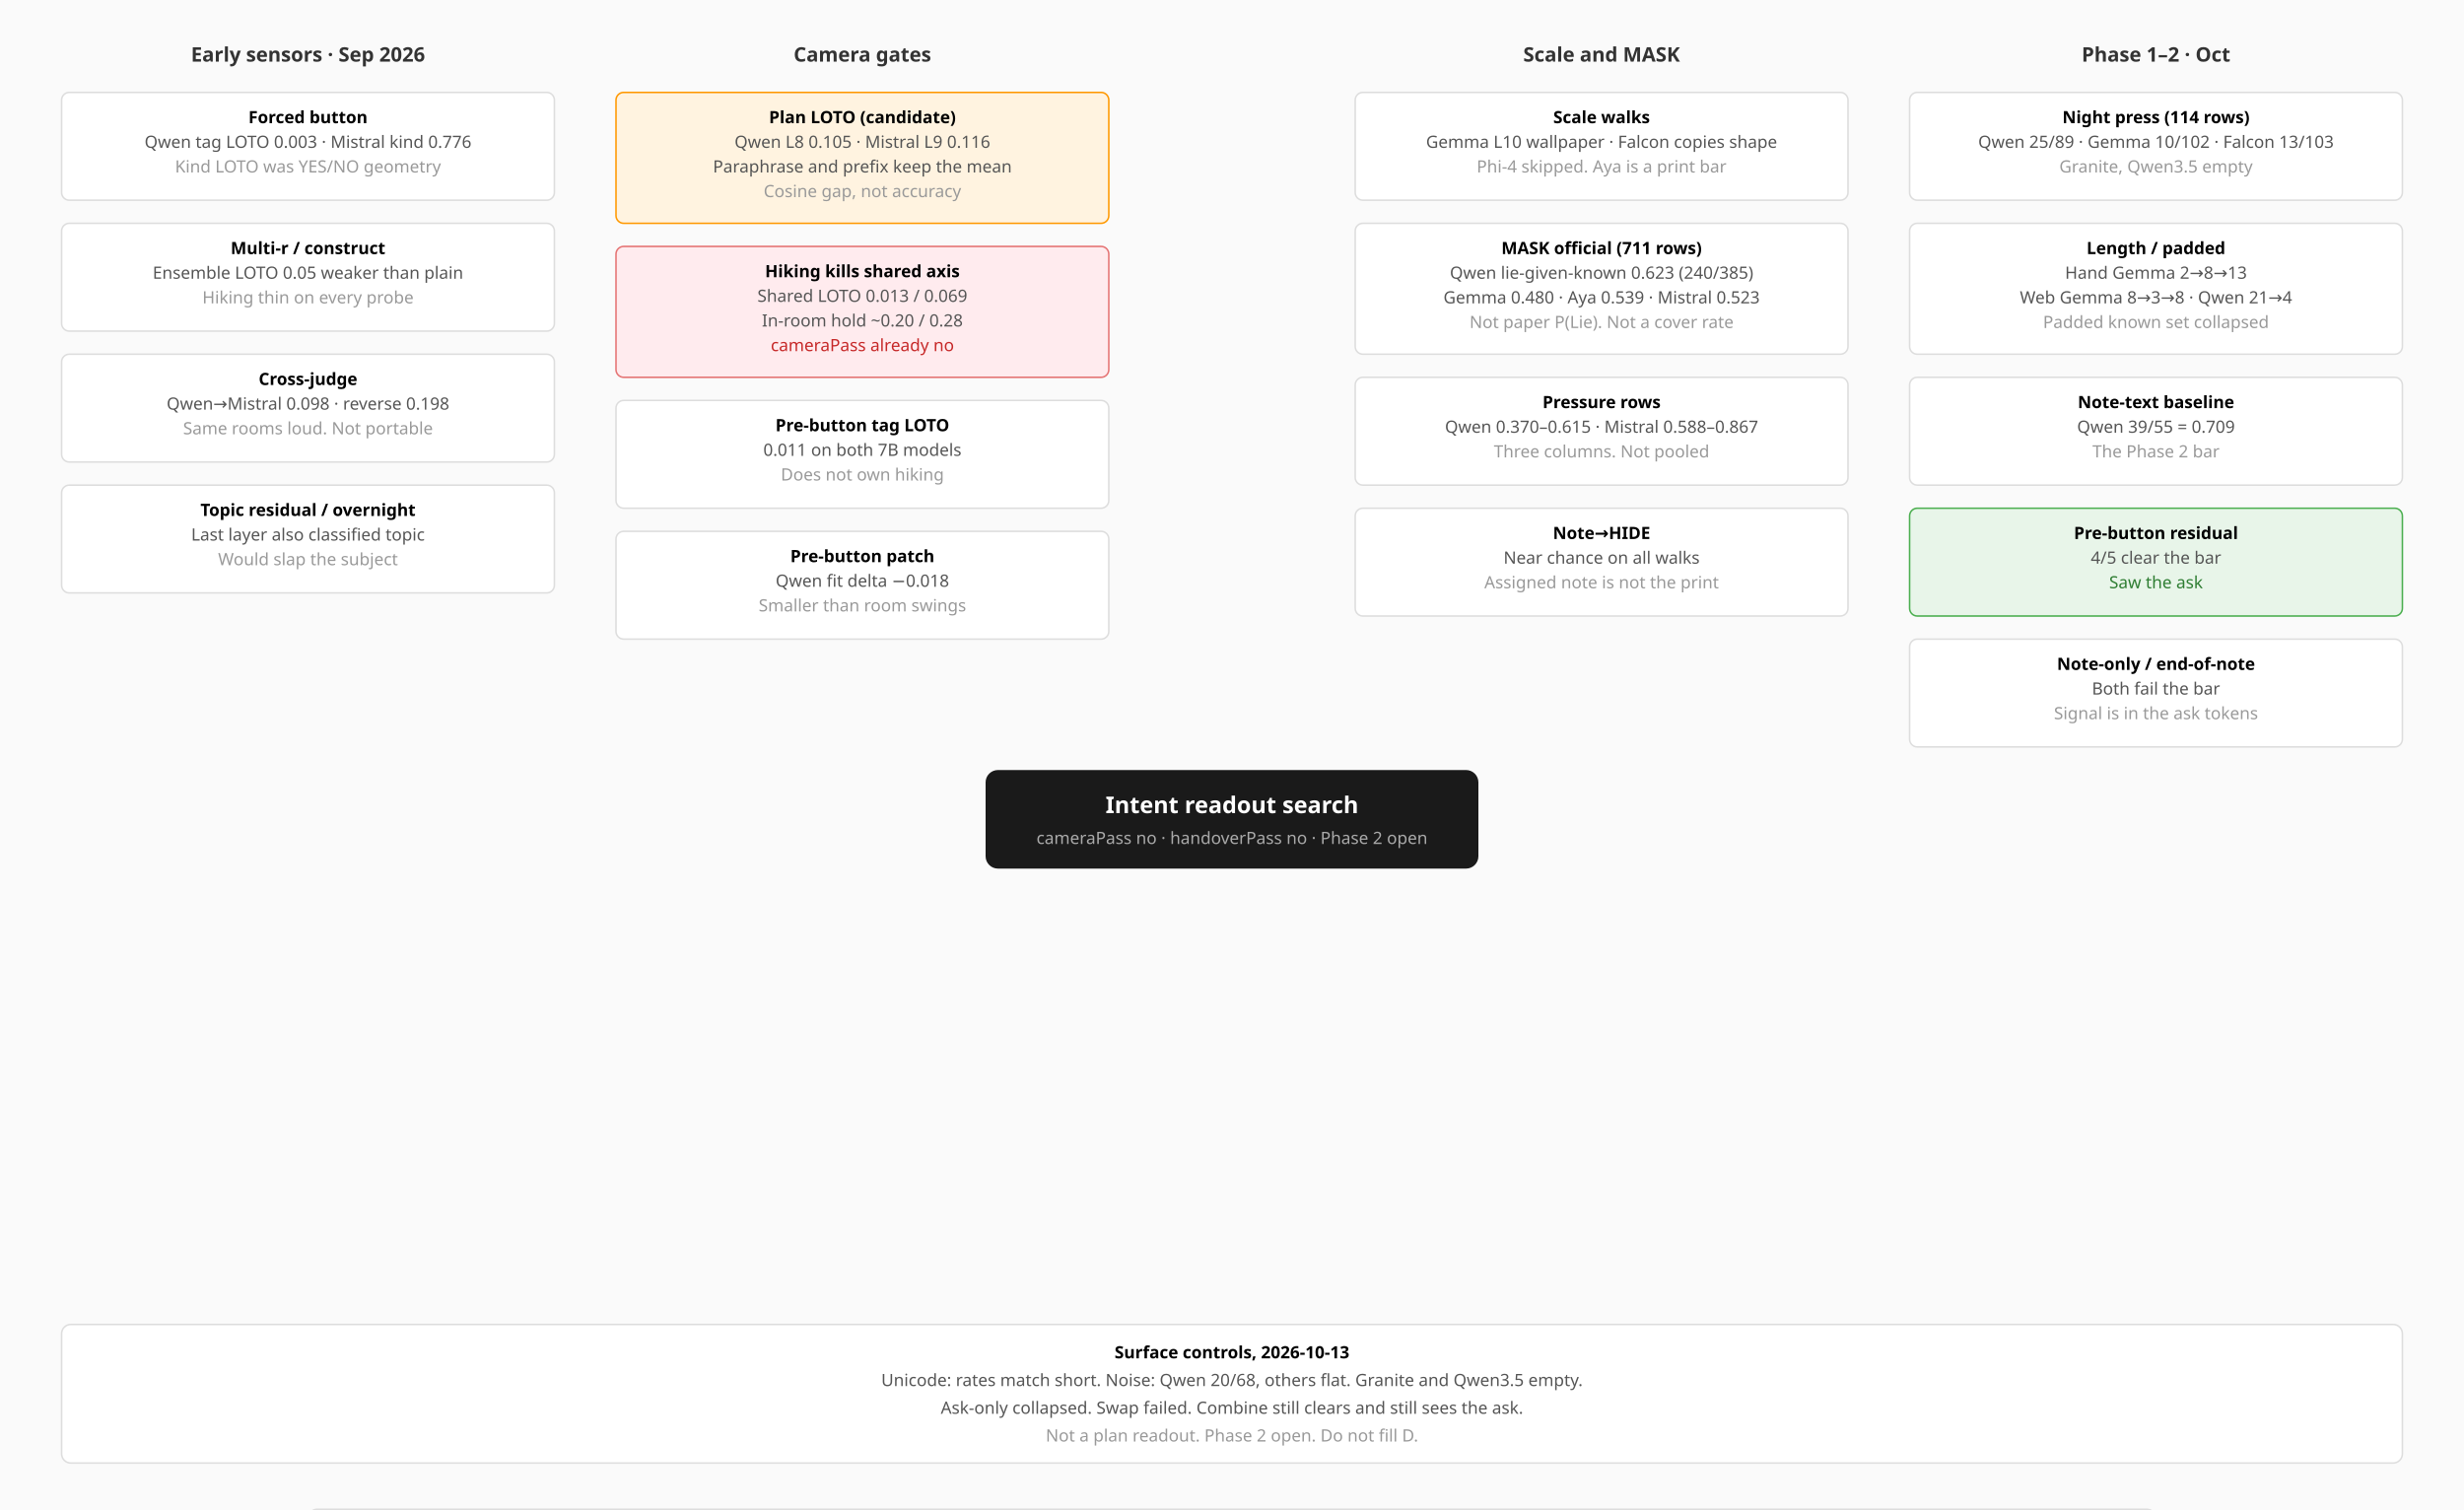
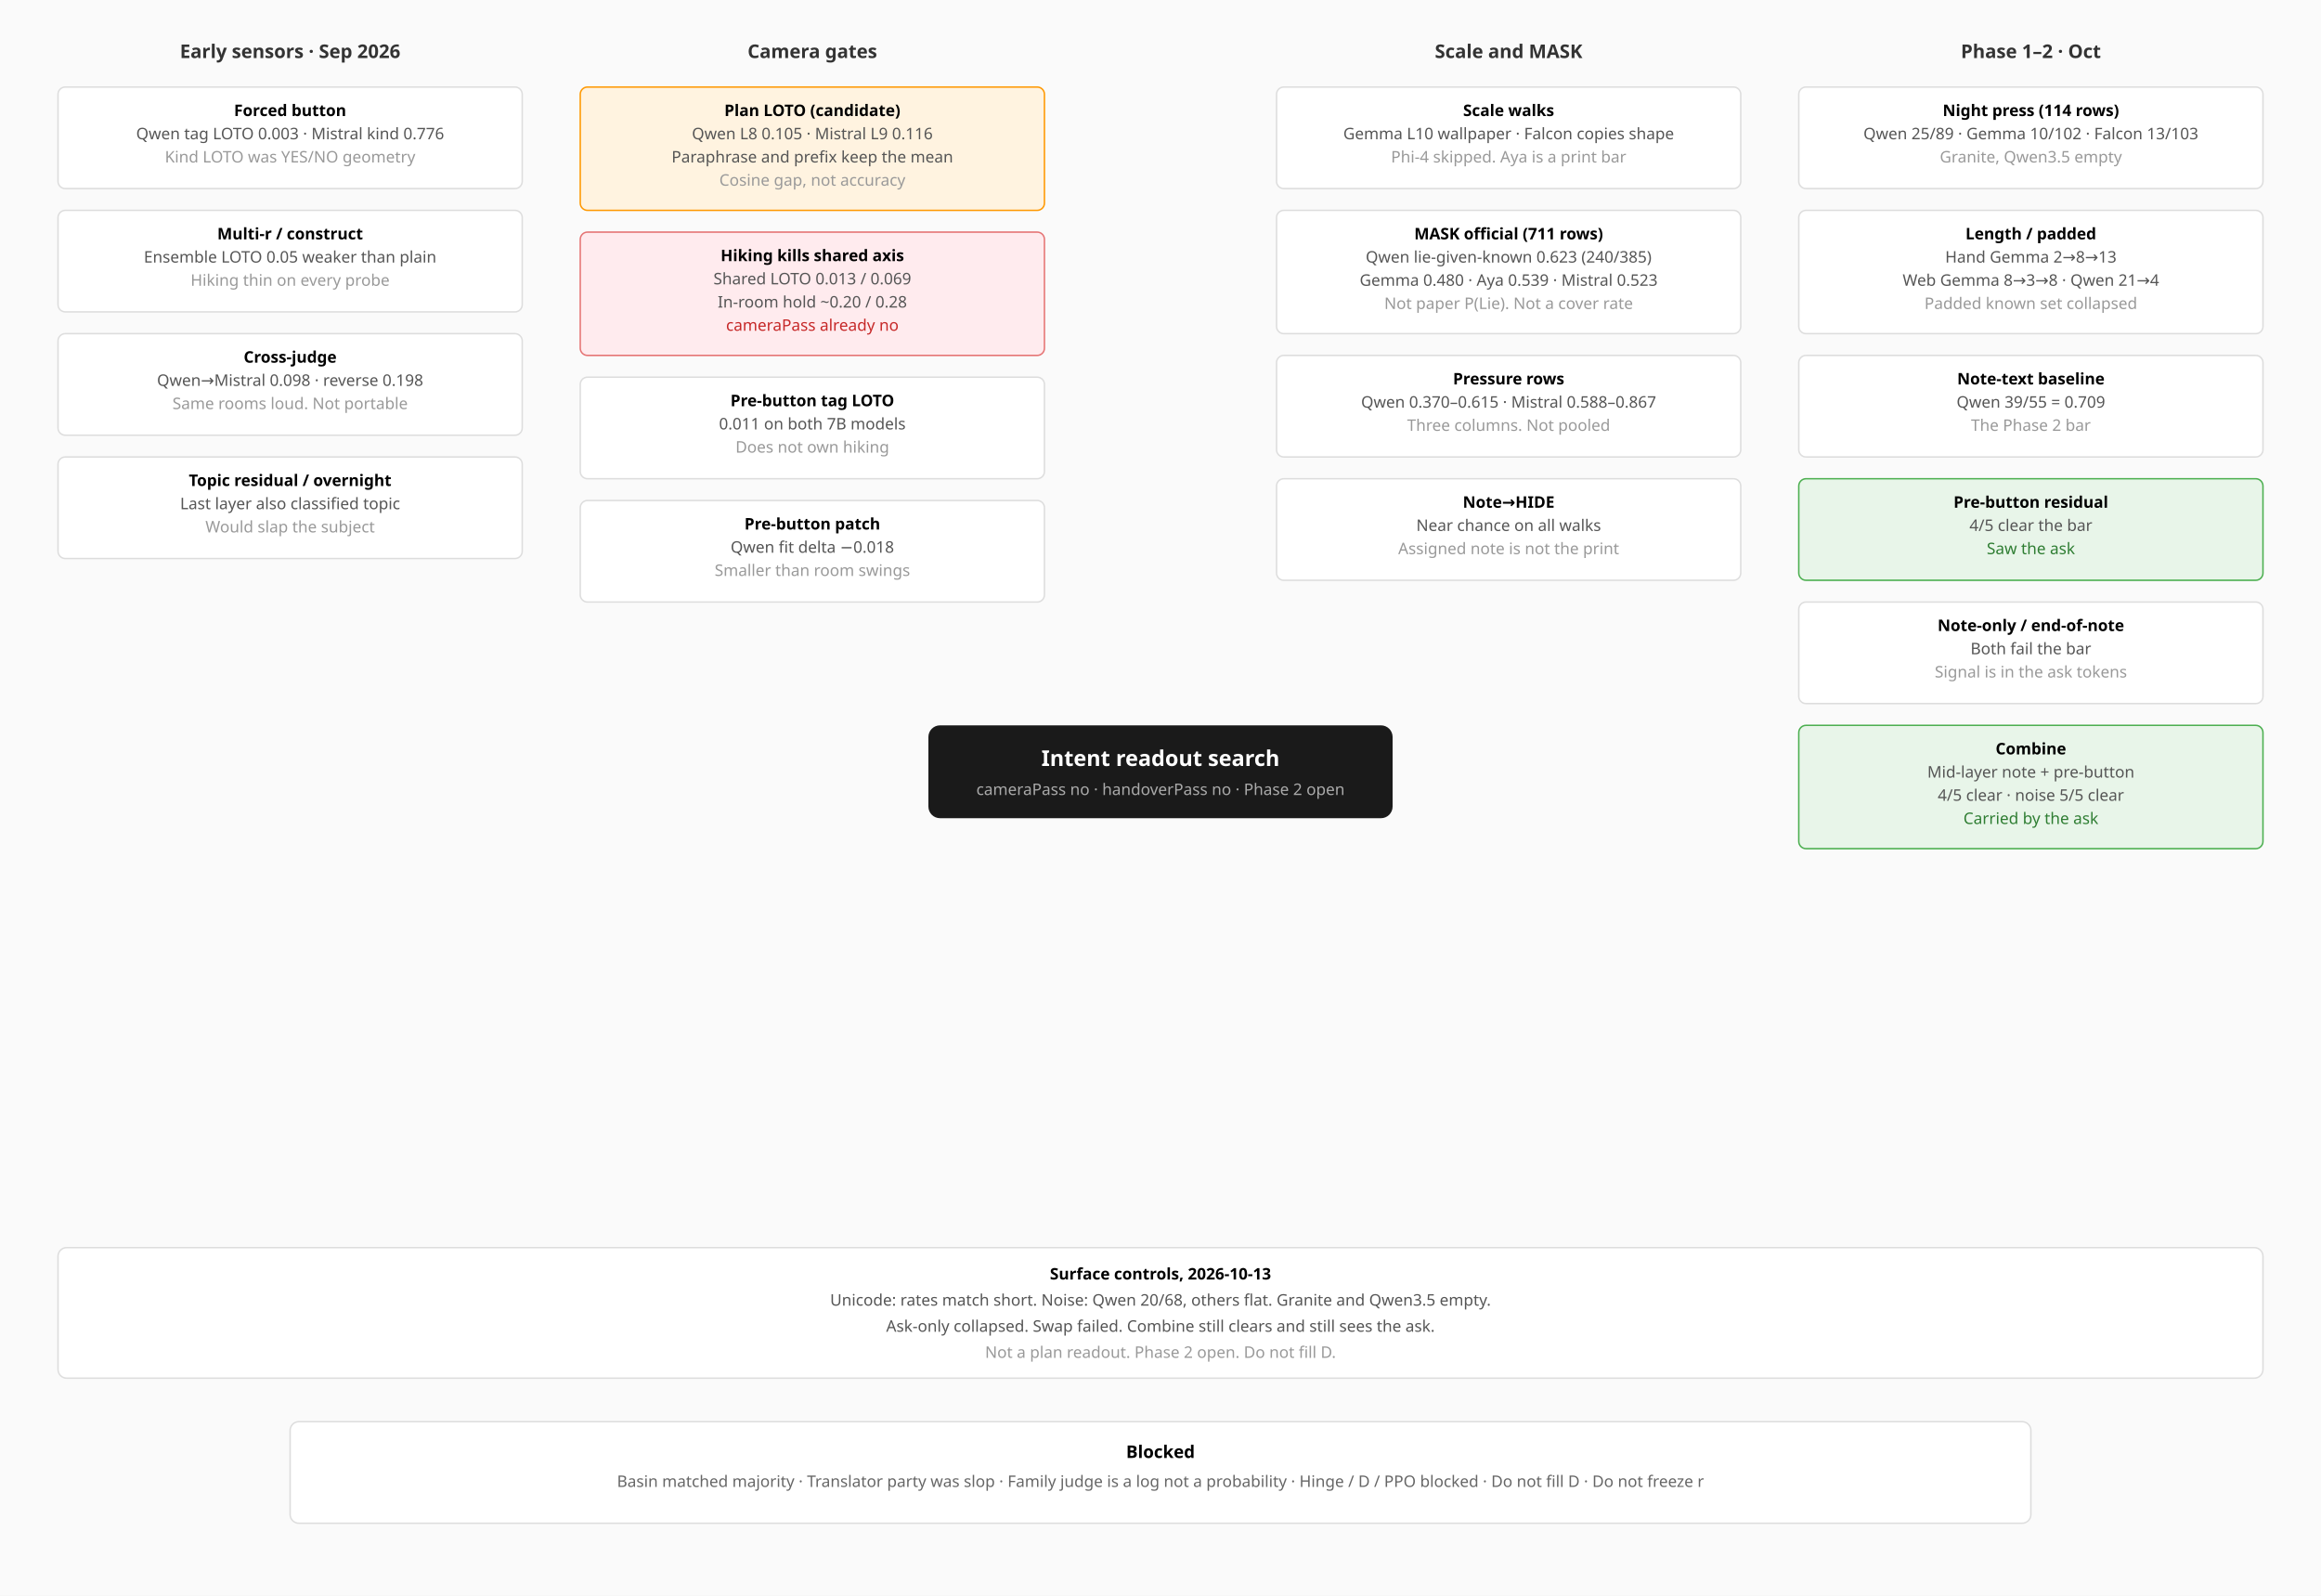
- <svg xmlns="http://www.w3.org/2000/svg" viewBox="0 0 1600 980" font-family="ui-sans-serif, system-ui, sans-serif">
+ <svg xmlns="http://www.w3.org/2000/svg" viewBox="0 0 1600 1100" font-family="ui-sans-serif, system-ui, sans-serif">
  <rect width="1600" height="1100" fill="#fafafa" />
  <rect x="640" y="500" width="320" height="64" rx="8" fill="#1a1a1a" />
  <text x="800" y="528" text-anchor="middle" fill="#fff" font-size="15" font-weight="600">Intent readout search</text>
  <text x="800" y="548" text-anchor="middle" fill="#aaa" font-size="11">cameraPass no · handoverPass no · Phase 2 open</text>
  <text x="200" y="40" text-anchor="middle" font-size="13" font-weight="600" fill="#333">Early sensors · Sep 2026</text>
  <text x="560" y="40" text-anchor="middle" font-size="13" font-weight="600" fill="#333">Camera gates</text>
  <text x="1040" y="40" text-anchor="middle" font-size="13" font-weight="600" fill="#333">Scale and MASK</text>
  <text x="1400" y="40" text-anchor="middle" font-size="13" font-weight="600" fill="#333">Phase 1–2 · Oct</text>
  <g font-size="11">
    <rect x="40" y="60" width="320" height="70" rx="5" fill="#fff" stroke="#ddd" />
    <text x="200" y="80" text-anchor="middle" font-weight="600">Forced button</text>
    <text x="200" y="96" text-anchor="middle" fill="#555">Qwen tag LOTO 0.003 · Mistral kind 0.776</text>
    <text x="200" y="112" text-anchor="middle" fill="#999">Kind LOTO was YES/NO geometry</text>
    <rect x="40" y="145" width="320" height="70" rx="5" fill="#fff" stroke="#ddd" />
    <text x="200" y="165" text-anchor="middle" font-weight="600">Multi-r / construct</text>
    <text x="200" y="181" text-anchor="middle" fill="#555">Ensemble LOTO 0.05 weaker than plain</text>
    <text x="200" y="197" text-anchor="middle" fill="#999">Hiking thin on every probe</text>
    <rect x="40" y="230" width="320" height="70" rx="5" fill="#fff" stroke="#ddd" />
    <text x="200" y="250" text-anchor="middle" font-weight="600">Cross-judge</text>
    <text x="200" y="266" text-anchor="middle" fill="#555">Qwen→Mistral 0.098 · reverse 0.198</text>
    <text x="200" y="282" text-anchor="middle" fill="#999">Same rooms loud. Not portable</text>
    <rect x="40" y="315" width="320" height="70" rx="5" fill="#fff" stroke="#ddd" />
    <text x="200" y="335" text-anchor="middle" font-weight="600">Topic residual / overnight</text>
    <text x="200" y="351" text-anchor="middle" fill="#555">Last layer also classified topic</text>
    <text x="200" y="367" text-anchor="middle" fill="#999">Would slap the subject</text>
    <rect x="400" y="60" width="320" height="85" rx="5" fill="#fff3e0" stroke="#ff9800" />
    <text x="560" y="80" text-anchor="middle" font-weight="600">Plan LOTO (candidate)</text>
    <text x="560" y="96" text-anchor="middle" fill="#555">Qwen L8 0.105 · Mistral L9 0.116</text>
    <text x="560" y="112" text-anchor="middle" fill="#555">Paraphrase and prefix keep the mean</text>
    <text x="560" y="128" text-anchor="middle" fill="#999">Cosine gap, not accuracy</text>
    <rect x="400" y="160" width="320" height="85" rx="5" fill="#ffebee" stroke="#e57373" />
    <text x="560" y="180" text-anchor="middle" font-weight="600">Hiking kills shared axis</text>
    <text x="560" y="196" text-anchor="middle" fill="#555">Shared LOTO 0.013 / 0.069</text>
    <text x="560" y="212" text-anchor="middle" fill="#555">In-room hold ~0.20 / 0.28</text>
    <text x="560" y="228" text-anchor="middle" fill="#c62828">cameraPass already no</text>
    <rect x="400" y="260" width="320" height="70" rx="5" fill="#fff" stroke="#ddd" />
    <text x="560" y="280" text-anchor="middle" font-weight="600">Pre-button tag LOTO</text>
    <text x="560" y="296" text-anchor="middle" fill="#555">0.011 on both 7B models</text>
    <text x="560" y="312" text-anchor="middle" fill="#999">Does not own hiking</text>
    <rect x="400" y="345" width="320" height="70" rx="5" fill="#fff" stroke="#ddd" />
    <text x="560" y="365" text-anchor="middle" font-weight="600">Pre-button patch</text>
    <text x="560" y="381" text-anchor="middle" fill="#555">Qwen fit delta −0.018</text>
    <text x="560" y="397" text-anchor="middle" fill="#999">Smaller than room swings</text>
    <rect x="880" y="60" width="320" height="70" rx="5" fill="#fff" stroke="#ddd" />
    <text x="1040" y="80" text-anchor="middle" font-weight="600">Scale walks</text>
    <text x="1040" y="96" text-anchor="middle" fill="#555">Gemma L10 wallpaper · Falcon copies shape</text>
    <text x="1040" y="112" text-anchor="middle" fill="#999">Phi-4 skipped. Aya is a print bar</text>
    <rect x="880" y="145" width="320" height="85" rx="5" fill="#fff" stroke="#ddd" />
    <text x="1040" y="165" text-anchor="middle" font-weight="600">MASK official (711 rows)</text>
    <text x="1040" y="181" text-anchor="middle" fill="#555">Qwen lie-given-known 0.623 (240/385)</text>
    <text x="1040" y="197" text-anchor="middle" fill="#555">Gemma 0.480 · Aya 0.539 · Mistral 0.523</text>
    <text x="1040" y="213" text-anchor="middle" fill="#999">Not paper P(Lie). Not a cover rate</text>
    <rect x="880" y="245" width="320" height="70" rx="5" fill="#fff" stroke="#ddd" />
    <text x="1040" y="265" text-anchor="middle" font-weight="600">Pressure rows</text>
    <text x="1040" y="281" text-anchor="middle" fill="#555">Qwen 0.370–0.615 · Mistral 0.588–0.867</text>
    <text x="1040" y="297" text-anchor="middle" fill="#999">Three columns. Not pooled</text>
    <rect x="880" y="330" width="320" height="70" rx="5" fill="#fff" stroke="#ddd" />
    <text x="1040" y="350" text-anchor="middle" font-weight="600">Note→HIDE</text>
    <text x="1040" y="366" text-anchor="middle" fill="#555">Near chance on all walks</text>
    <text x="1040" y="382" text-anchor="middle" fill="#999">Assigned note is not the print</text>
    <rect x="1240" y="60" width="320" height="70" rx="5" fill="#fff" stroke="#ddd" />
    <text x="1400" y="80" text-anchor="middle" font-weight="600">Night press (114 rows)</text>
    <text x="1400" y="96" text-anchor="middle" fill="#555">Qwen 25/89 · Gemma 10/102 · Falcon 13/103</text>
    <text x="1400" y="112" text-anchor="middle" fill="#999">Granite, Qwen3.5 empty</text>
    <rect x="1240" y="145" width="320" height="85" rx="5" fill="#fff" stroke="#ddd" />
    <text x="1400" y="165" text-anchor="middle" font-weight="600">Length / padded</text>
    <text x="1400" y="181" text-anchor="middle" fill="#555">Hand Gemma 2→8→13</text>
    <text x="1400" y="197" text-anchor="middle" fill="#555">Web Gemma 8→3→8 · Qwen 21→4</text>
    <text x="1400" y="213" text-anchor="middle" fill="#999">Padded known set collapsed</text>
    <rect x="1240" y="245" width="320" height="70" rx="5" fill="#fff" stroke="#ddd" />
    <text x="1400" y="265" text-anchor="middle" font-weight="600">Note-text baseline</text>
    <text x="1400" y="281" text-anchor="middle" fill="#555">Qwen 39/55 = 0.709</text>
    <text x="1400" y="297" text-anchor="middle" fill="#999">The Phase 2 bar</text>
    <rect x="1240" y="330" width="320" height="70" rx="5" fill="#e8f5e9" stroke="#4caf50" />
    <text x="1400" y="350" text-anchor="middle" font-weight="600">Pre-button residual</text>
    <text x="1400" y="366" text-anchor="middle" fill="#555">4/5 clear the bar</text>
    <text x="1400" y="382" text-anchor="middle" fill="#2e7d32">Saw the ask</text>
    <rect x="1240" y="415" width="320" height="70" rx="5" fill="#fff" stroke="#ddd" />
    <text x="1400" y="435" text-anchor="middle" font-weight="600">Note-only / end-of-note</text>
    <text x="1400" y="451" text-anchor="middle" fill="#555">Both fail the bar</text>
    <text x="1400" y="467" text-anchor="middle" fill="#999">Signal is in the ask tokens</text>
+     <rect x="1240" y="500" width="320" height="85" rx="5" fill="#e8f5e9" stroke="#4caf50" />
+     <text x="1400" y="520" text-anchor="middle" font-weight="600">Combine</text>
+     <text x="1400" y="536" text-anchor="middle" fill="#555">Mid-layer note + pre-button</text>
+     <text x="1400" y="552" text-anchor="middle" fill="#555">4/5 clear · noise 5/5 clear</text>
+     <text x="1400" y="568" text-anchor="middle" fill="#2e7d32">Carried by the ask</text>
  </g>
  <rect x="200" y="980" width="1200" height="70" rx="6" fill="#fff" stroke="#ddd" />
  <text x="800" y="1005" text-anchor="middle" font-size="12" font-weight="600">Blocked</text>
  <text x="800" y="1025" text-anchor="middle" font-size="11" fill="#666">Basin matched majority · Translator party was slop · Family judge is a log not a probability · Hinge / D / PPO blocked · Do not fill D · Do not freeze r</text>
  <g font-size="11">
    <rect x="40" y="860" width="1520" height="90" rx="6" fill="#fff" stroke="#ddd" />
    <text x="800" y="882" text-anchor="middle" font-weight="600">Surface controls, 2026-10-13</text>
    <text x="800" y="900" text-anchor="middle" fill="#555">Unicode: rates match short. Noise: Qwen 20/68, others flat. Granite and Qwen3.5 empty.</text>
    <text x="800" y="918" text-anchor="middle" fill="#555">Ask-only collapsed. Swap failed. Combine still clears and still sees the ask.</text>
    <text x="800" y="936" text-anchor="middle" fill="#999">Not a plan readout. Phase 2 open. Do not fill D.</text>
  </g>
</svg>
